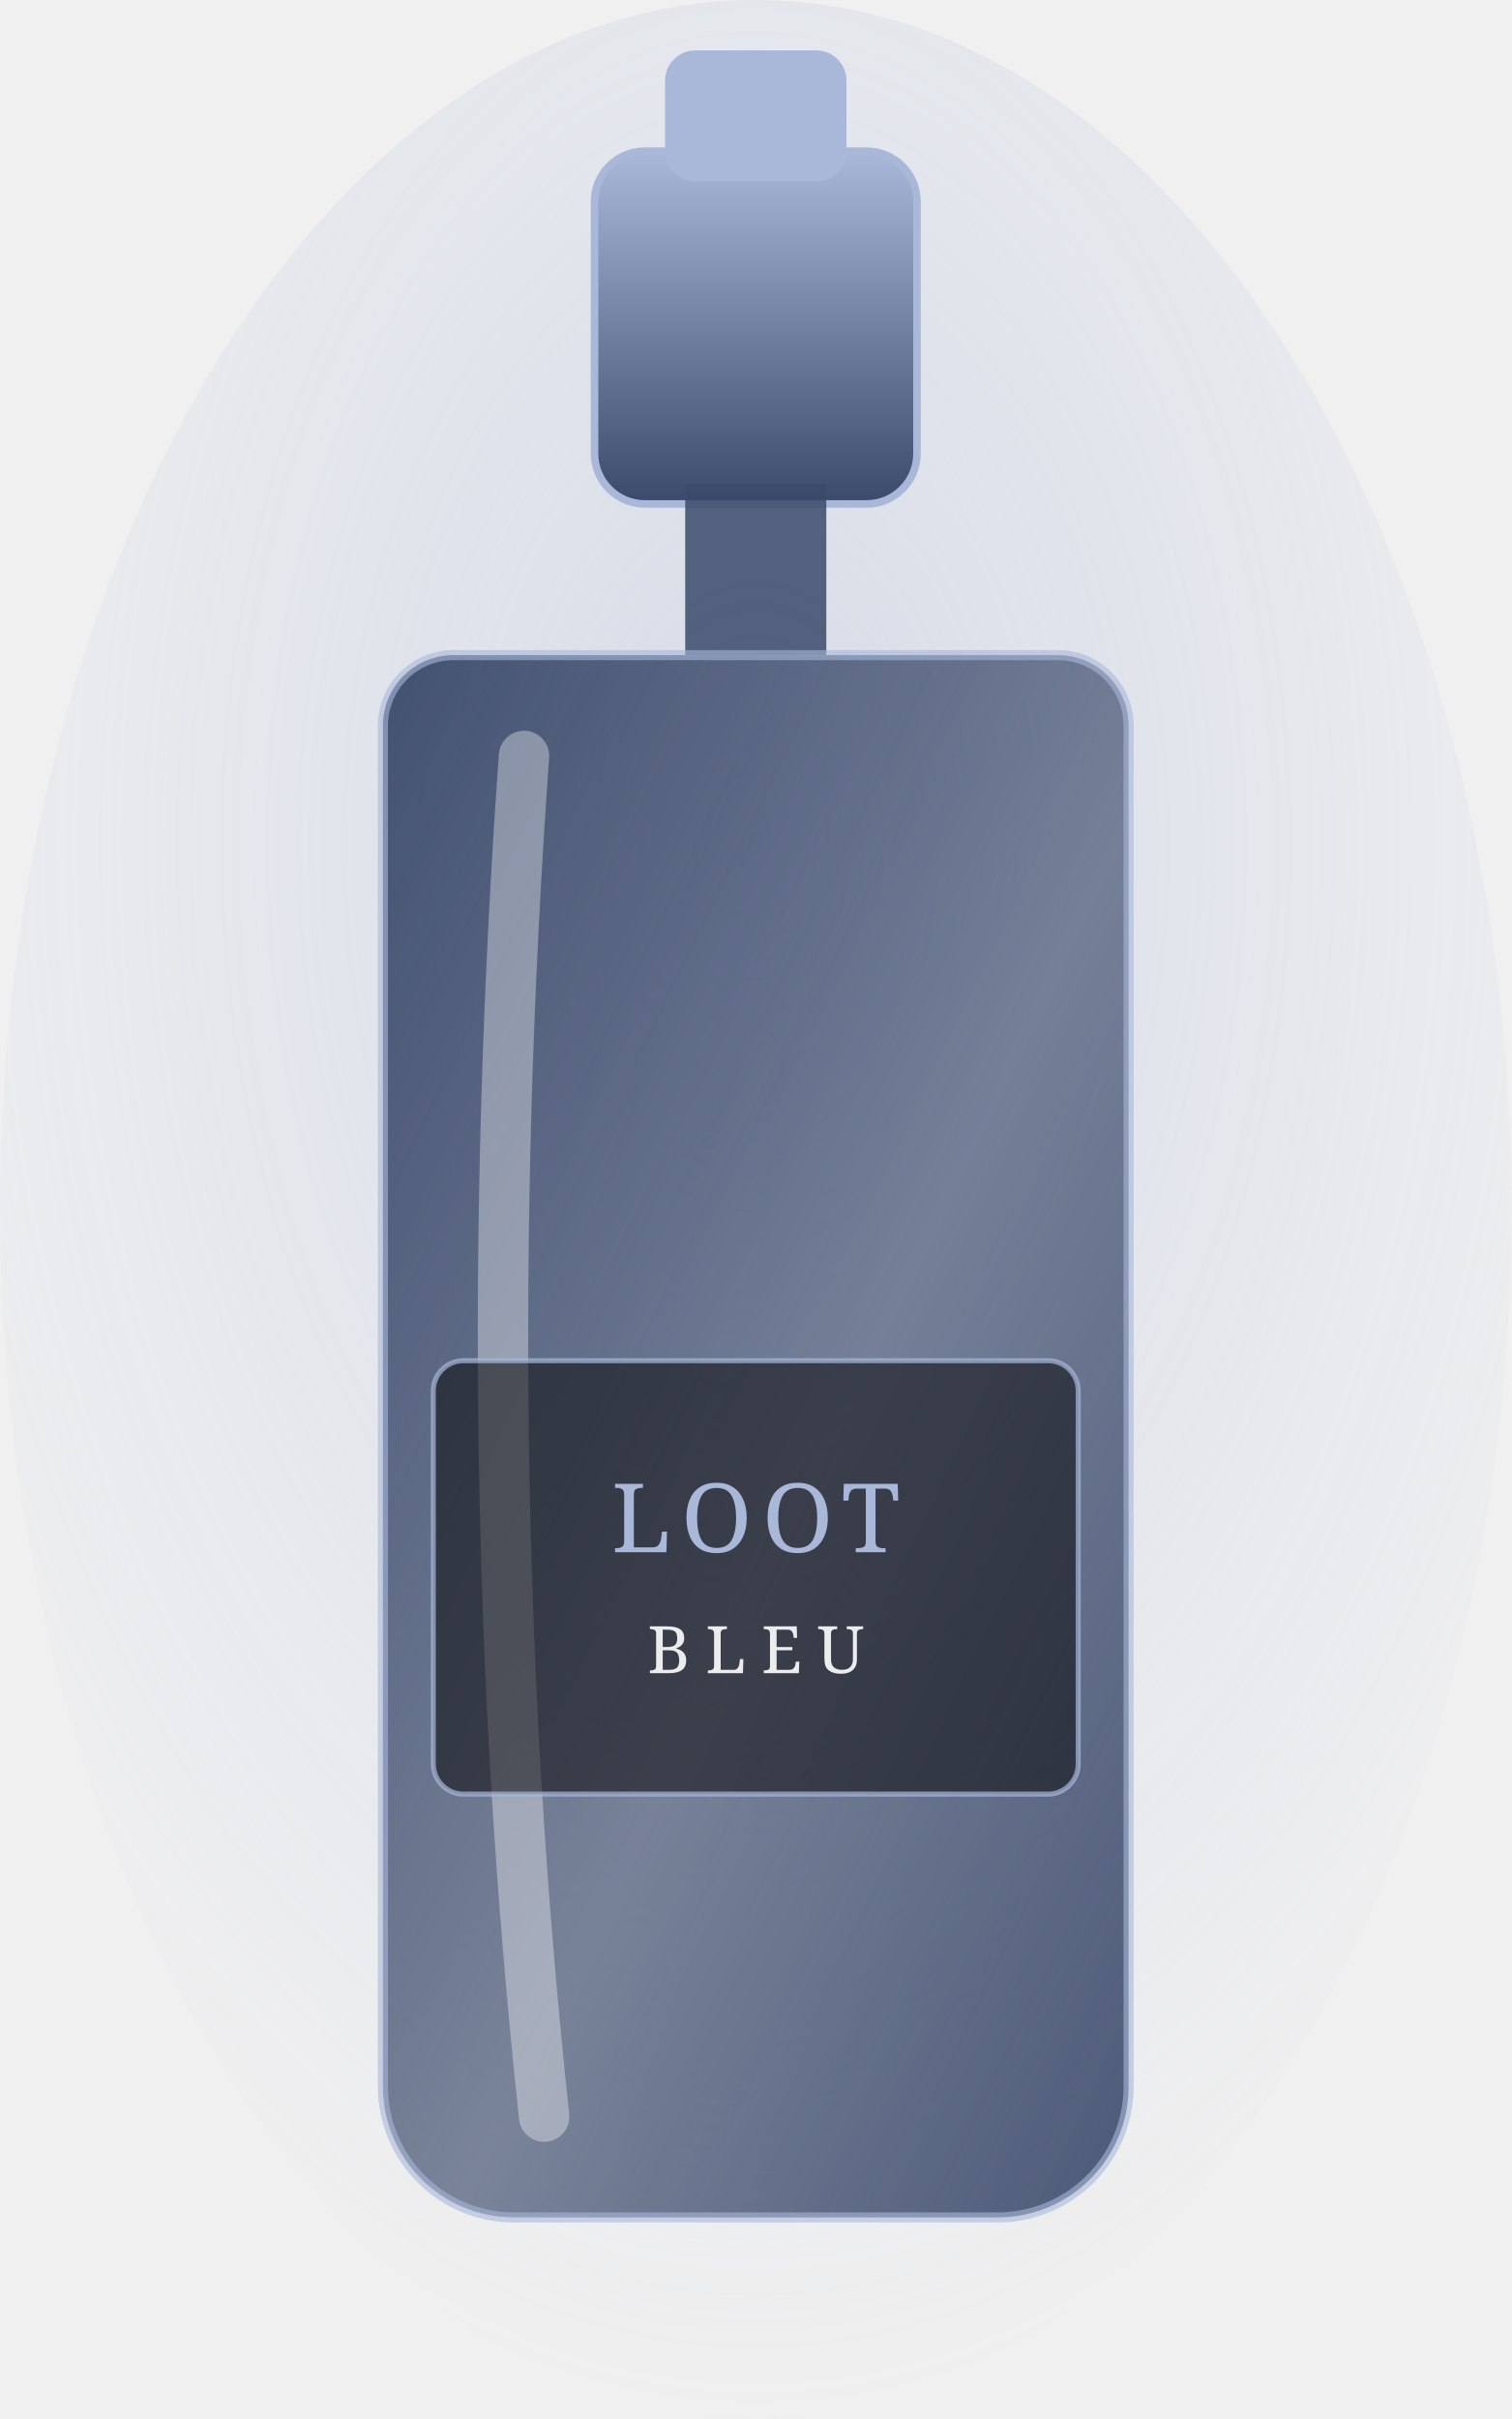
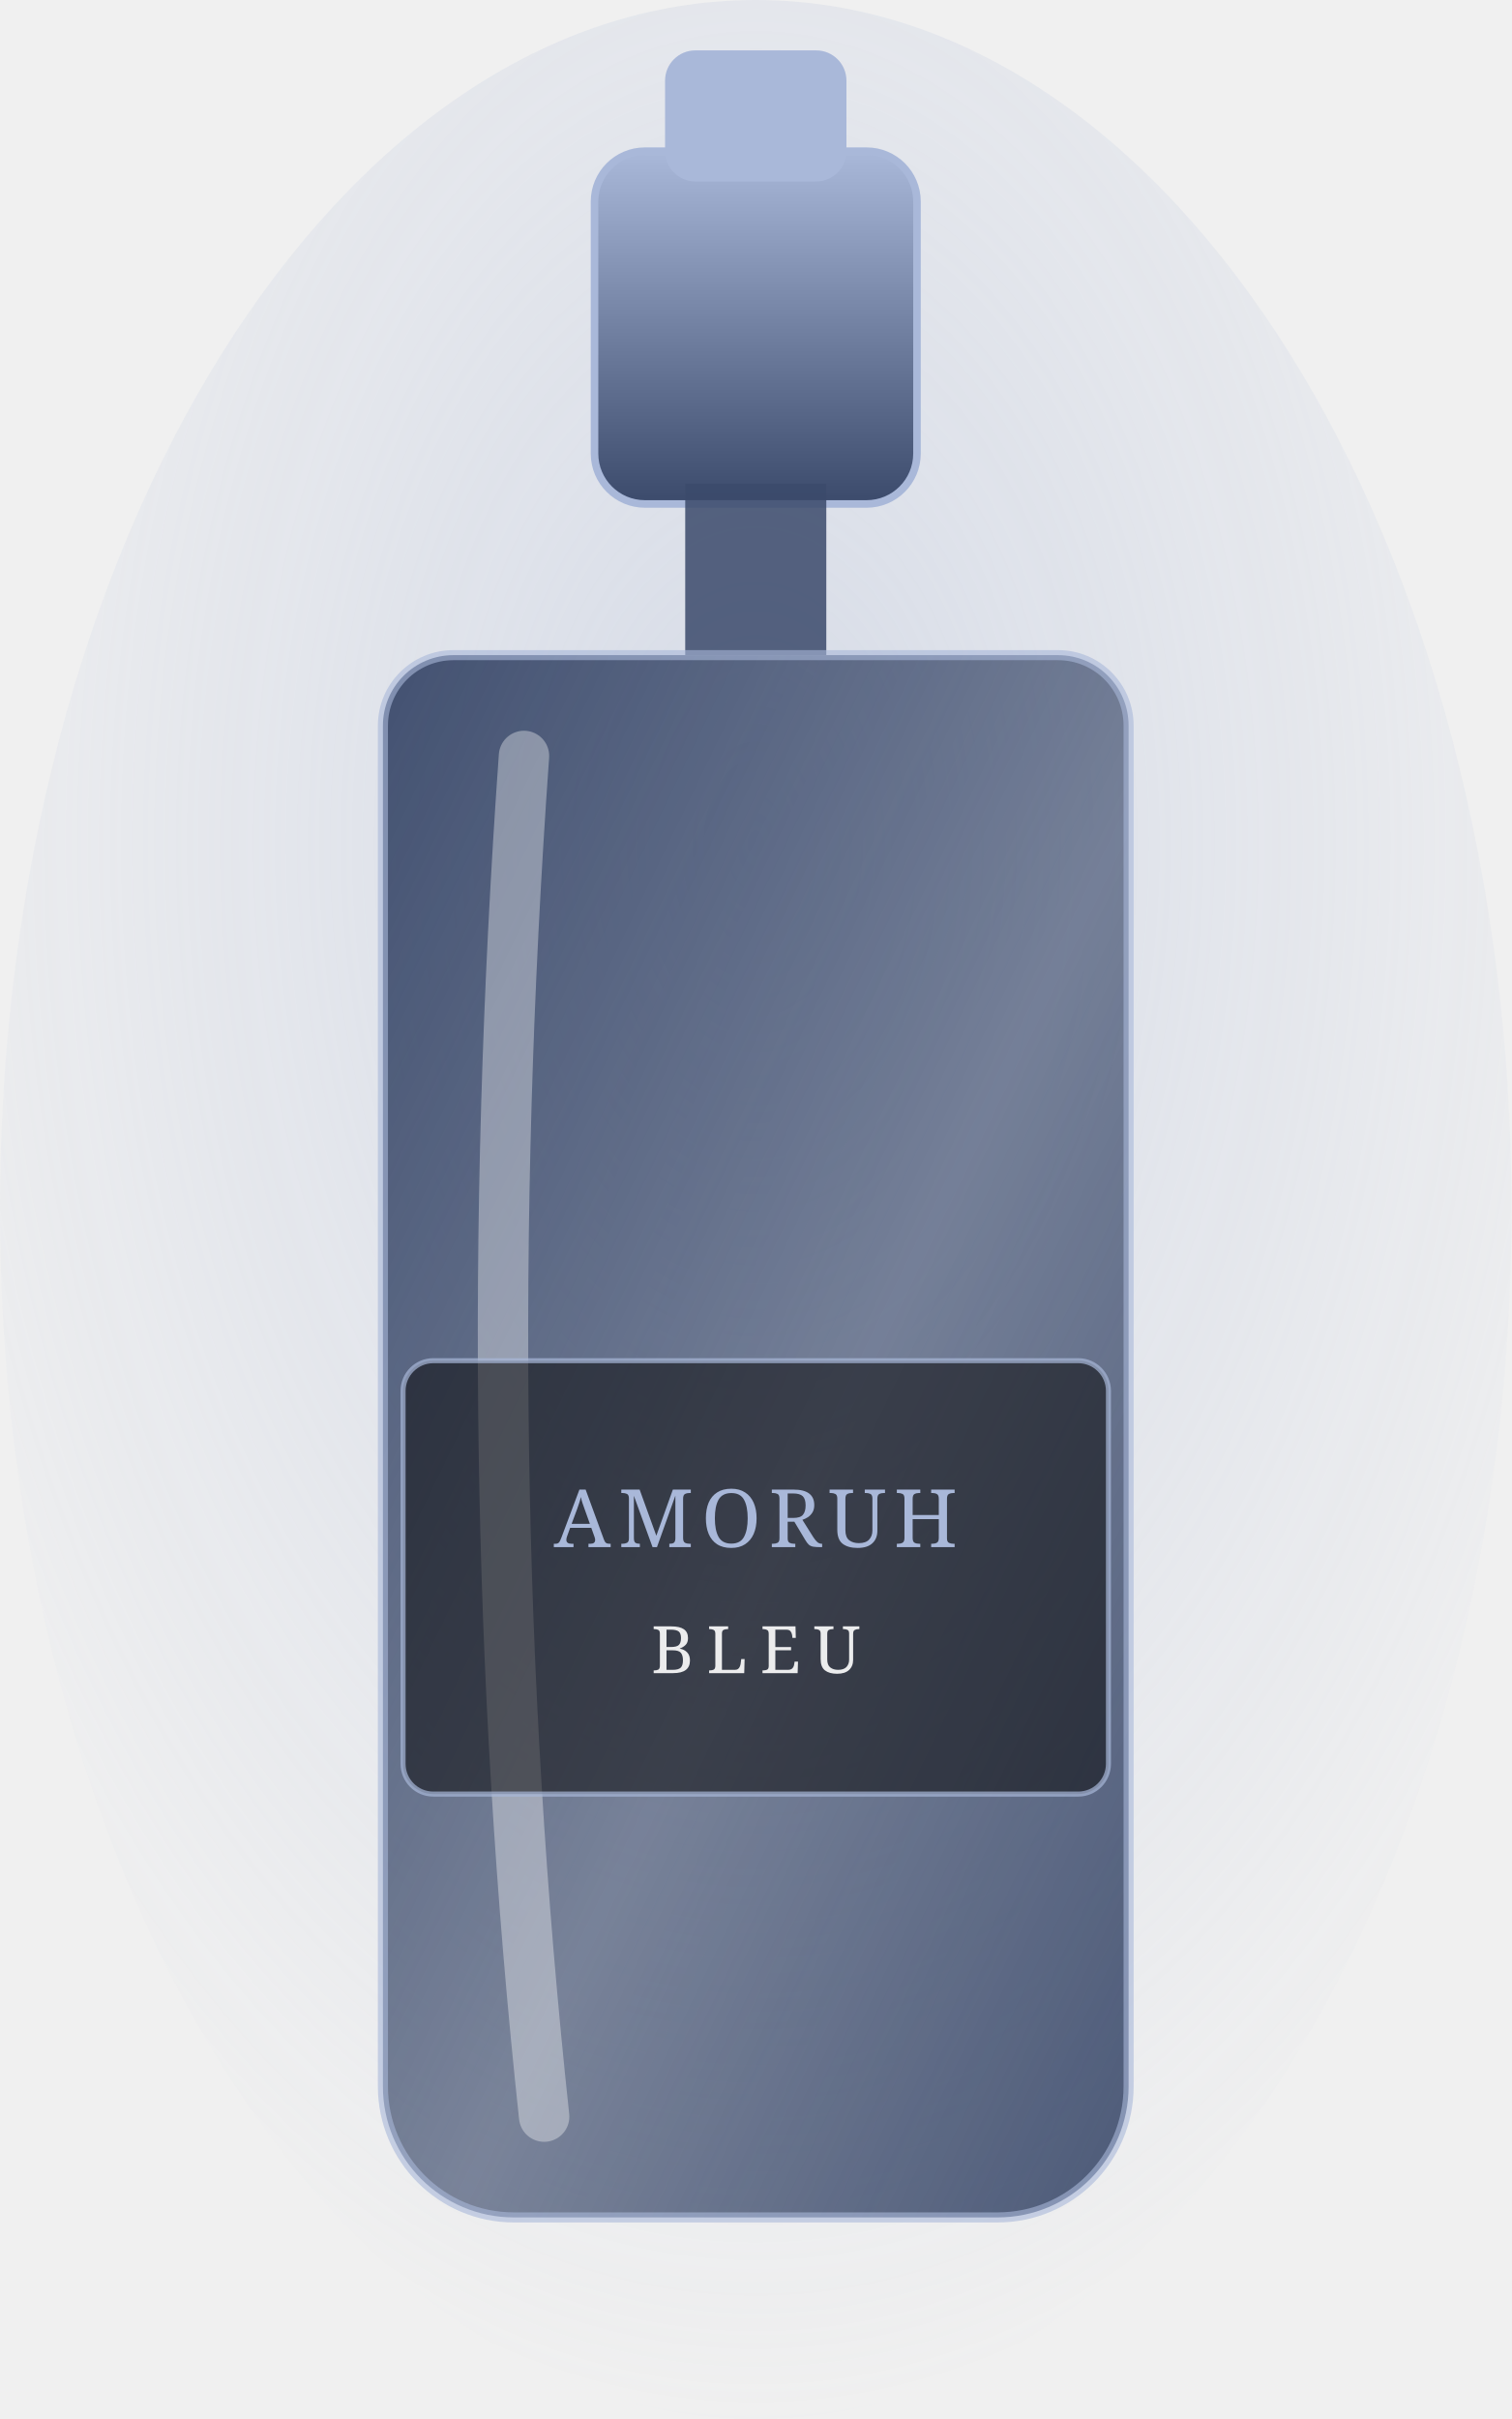
<svg xmlns="http://www.w3.org/2000/svg" viewBox="0 0 300 480">
  <defs>
    <linearGradient id="glass" x1="0" y1="0" x2="1" y2="1">
      <stop offset="0%" stop-color="#3b4a6b" stop-opacity="0.95" />
      <stop offset="55%" stop-color="#3b4a6b" stop-opacity="0.65" />
      <stop offset="100%" stop-color="#3b4a6b" stop-opacity="0.9" />
    </linearGradient>
    <linearGradient id="cap" x1="0" y1="0" x2="0" y2="1">
      <stop offset="0%" stop-color="#a9b8d9" />
      <stop offset="100%" stop-color="#3b4a6b" />
    </linearGradient>
    <radialGradient id="glow" cx="50%" cy="35%" r="65%">
      <stop offset="0%" stop-color="#a9b8d9" stop-opacity="0.35" />
      <stop offset="100%" stop-color="#a9b8d9" stop-opacity="0" />
    </radialGradient>
  </defs>
  <ellipse cx="150" cy="240" rx="150" ry="240" fill="url(#glow)" />
  <rect x="118" y="30" width="64" height="70" rx="10" fill="url(#cap)" stroke="#a9b8d9" stroke-width="1.5" />
  <rect x="132" y="10" width="36" height="26" rx="6" fill="#a9b8d9" />
  <rect x="136" y="96" width="28" height="34" fill="#3b4a6b" opacity="0.85" />
  <path d="M90 130 h120 a14 14 0 0 1 14 14 v270 a26 26 0 0 1 -26 26 H102 a26 26 0 0 1 -26 -26 V144 a14 14 0 0 1 14 -14 Z" fill="url(#glass)" stroke="#a9b8d9" stroke-opacity="0.6" stroke-width="2" />
  <path d="M104 150 q-10 140 4 270" stroke="white" stroke-opacity="0.35" stroke-width="10" fill="none" stroke-linecap="round" />
-   <rect x="86" y="270" width="128" height="86" rx="6" fill="rgba(10,10,12,0.55)" stroke="#a9b8d9" stroke-opacity="0.7" stroke-width="1" />
-   <text x="150" y="308" text-anchor="middle" font-family="Georgia, serif" font-size="19" letter-spacing="2" fill="#a9b8d9">LOOT</text>
-   <text x="150" y="332" text-anchor="middle" font-family="Georgia, serif" font-size="13" letter-spacing="3" fill="white" opacity="0.9">BLEU</text>
+   <rect x="80" y="270" width="140" height="86" rx="6" fill="rgba(10,10,12,0.55)" stroke="#a9b8d9" stroke-opacity="0.7" stroke-width="1" />
+   <text x="150" y="307" text-anchor="middle" font-family="Georgia, serif" font-size="16" letter-spacing="1.5" fill="#a9b8d9">AMORUH</text>
+   <text x="150" y="332" text-anchor="middle" font-family="Georgia, serif" font-size="13" letter-spacing="2.5" fill="white" opacity="0.9">BLEU</text>
</svg>
